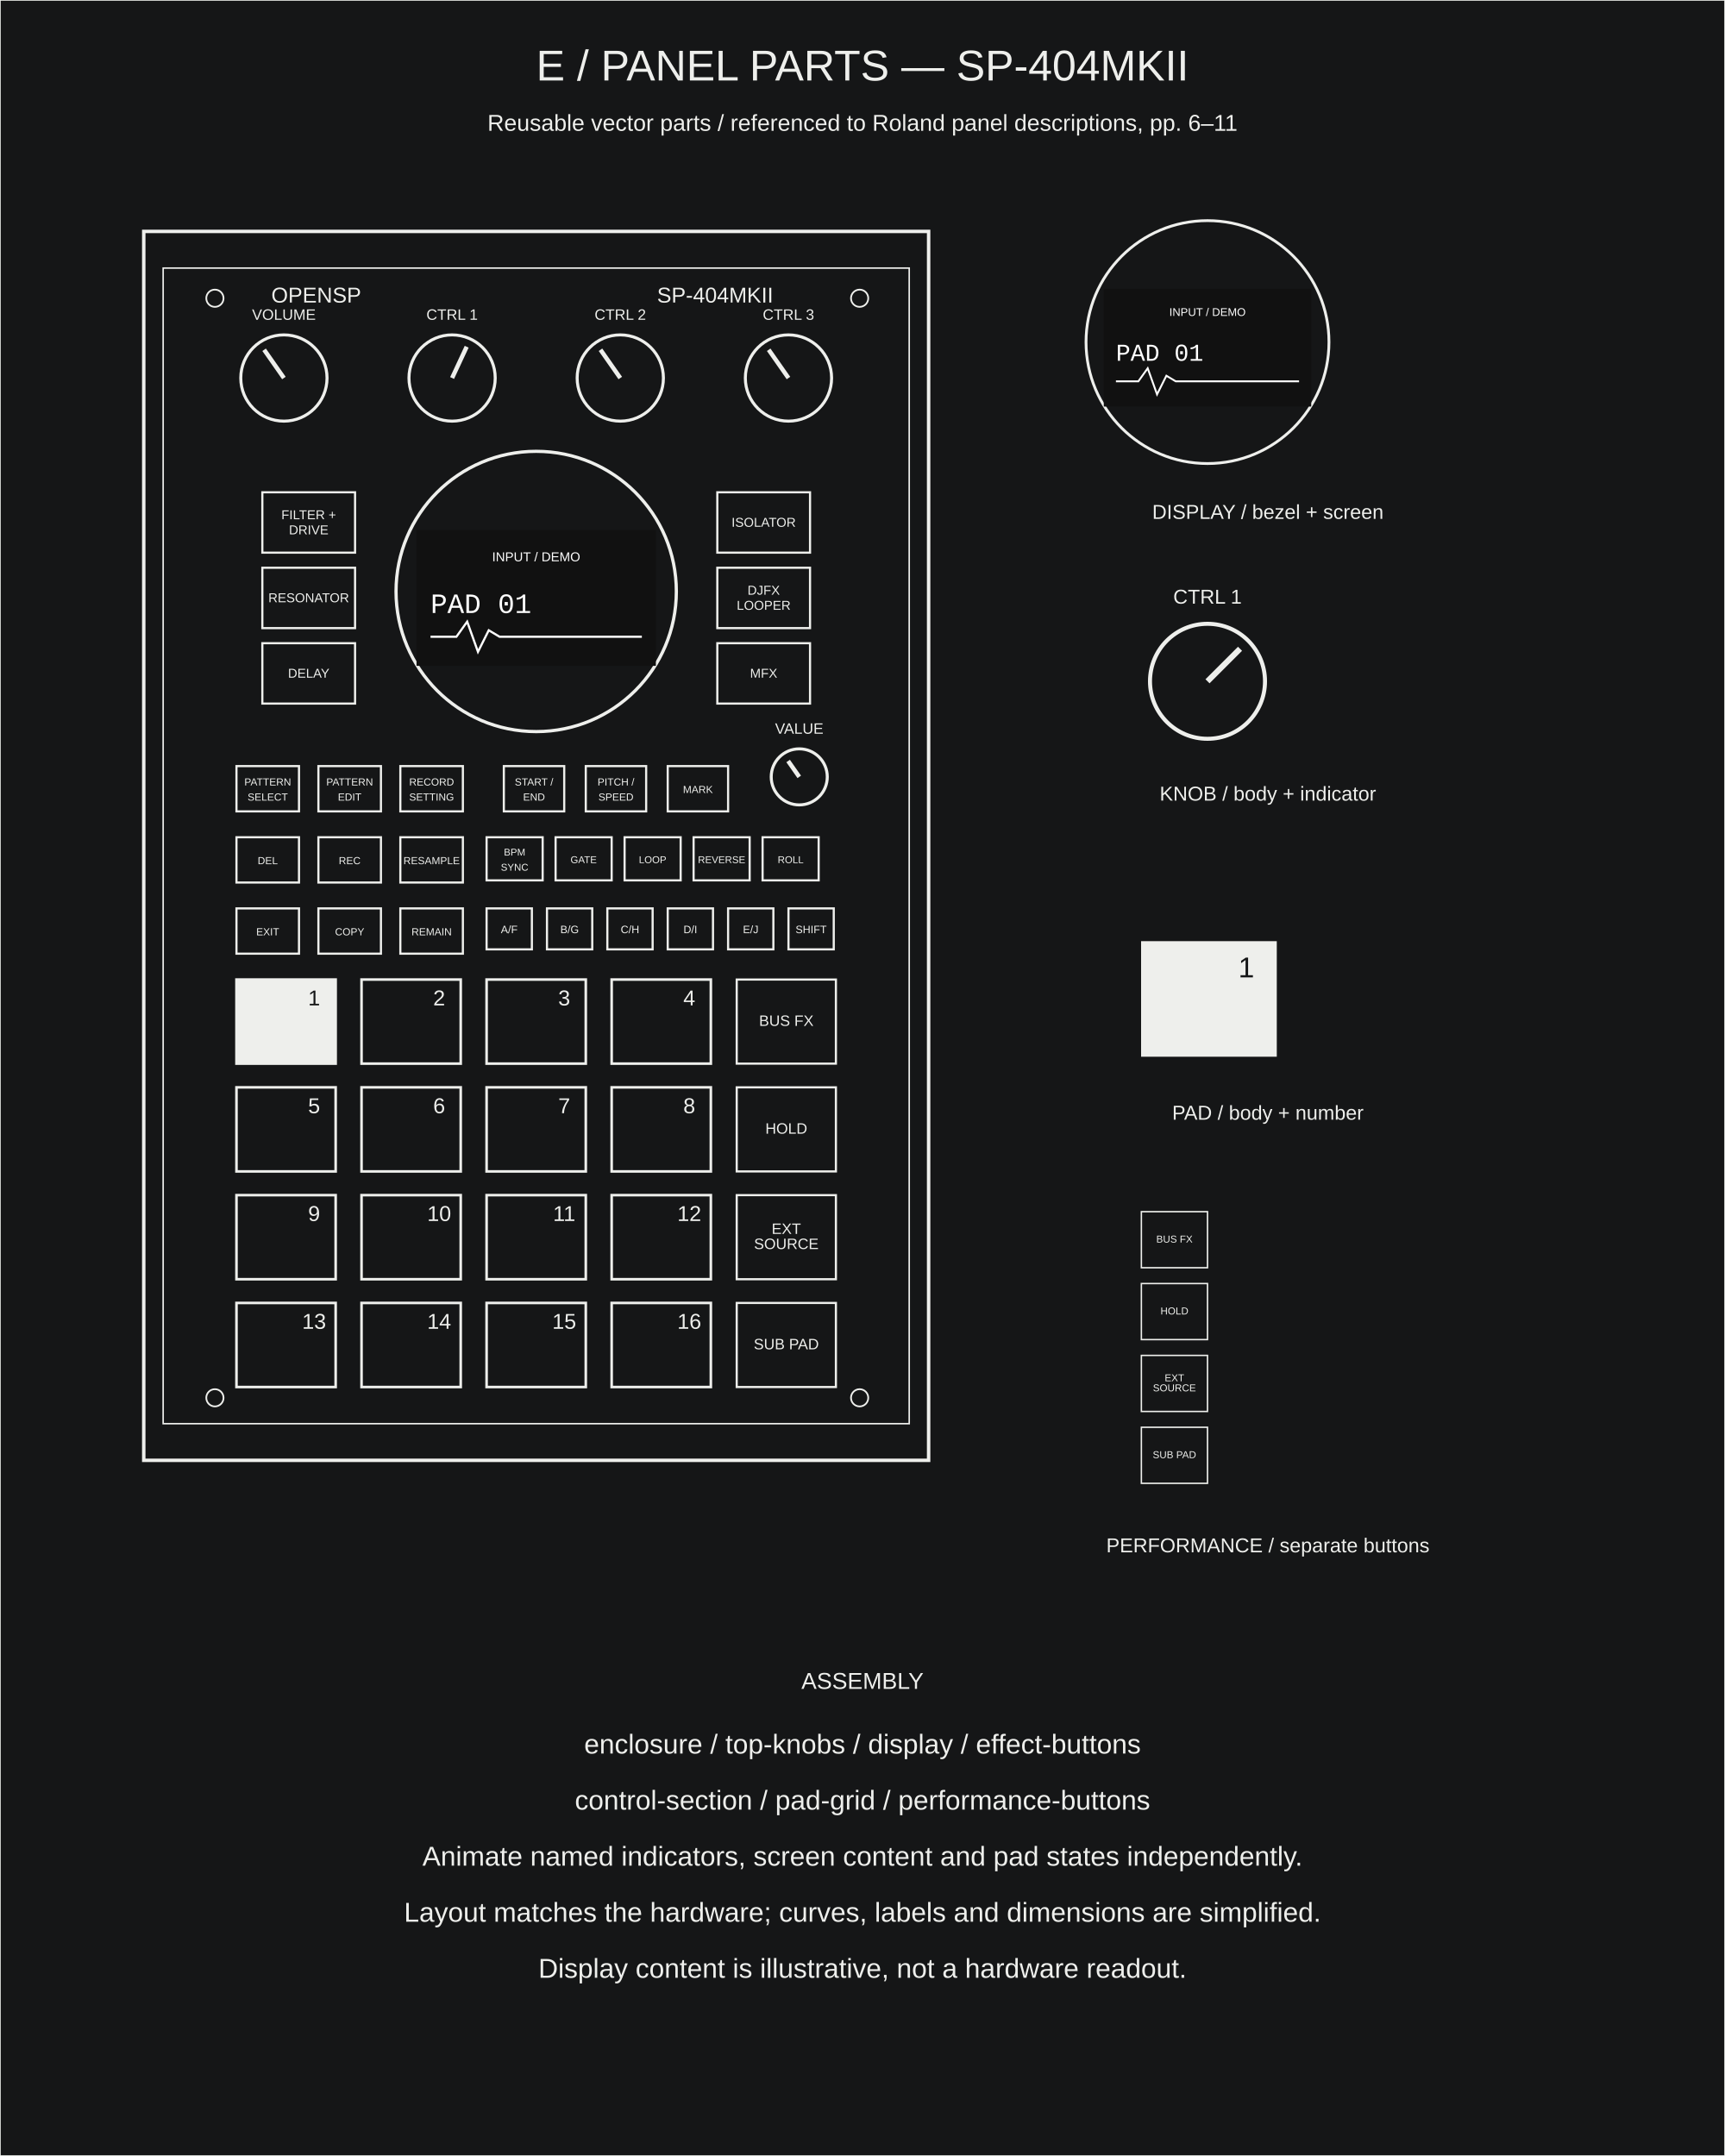
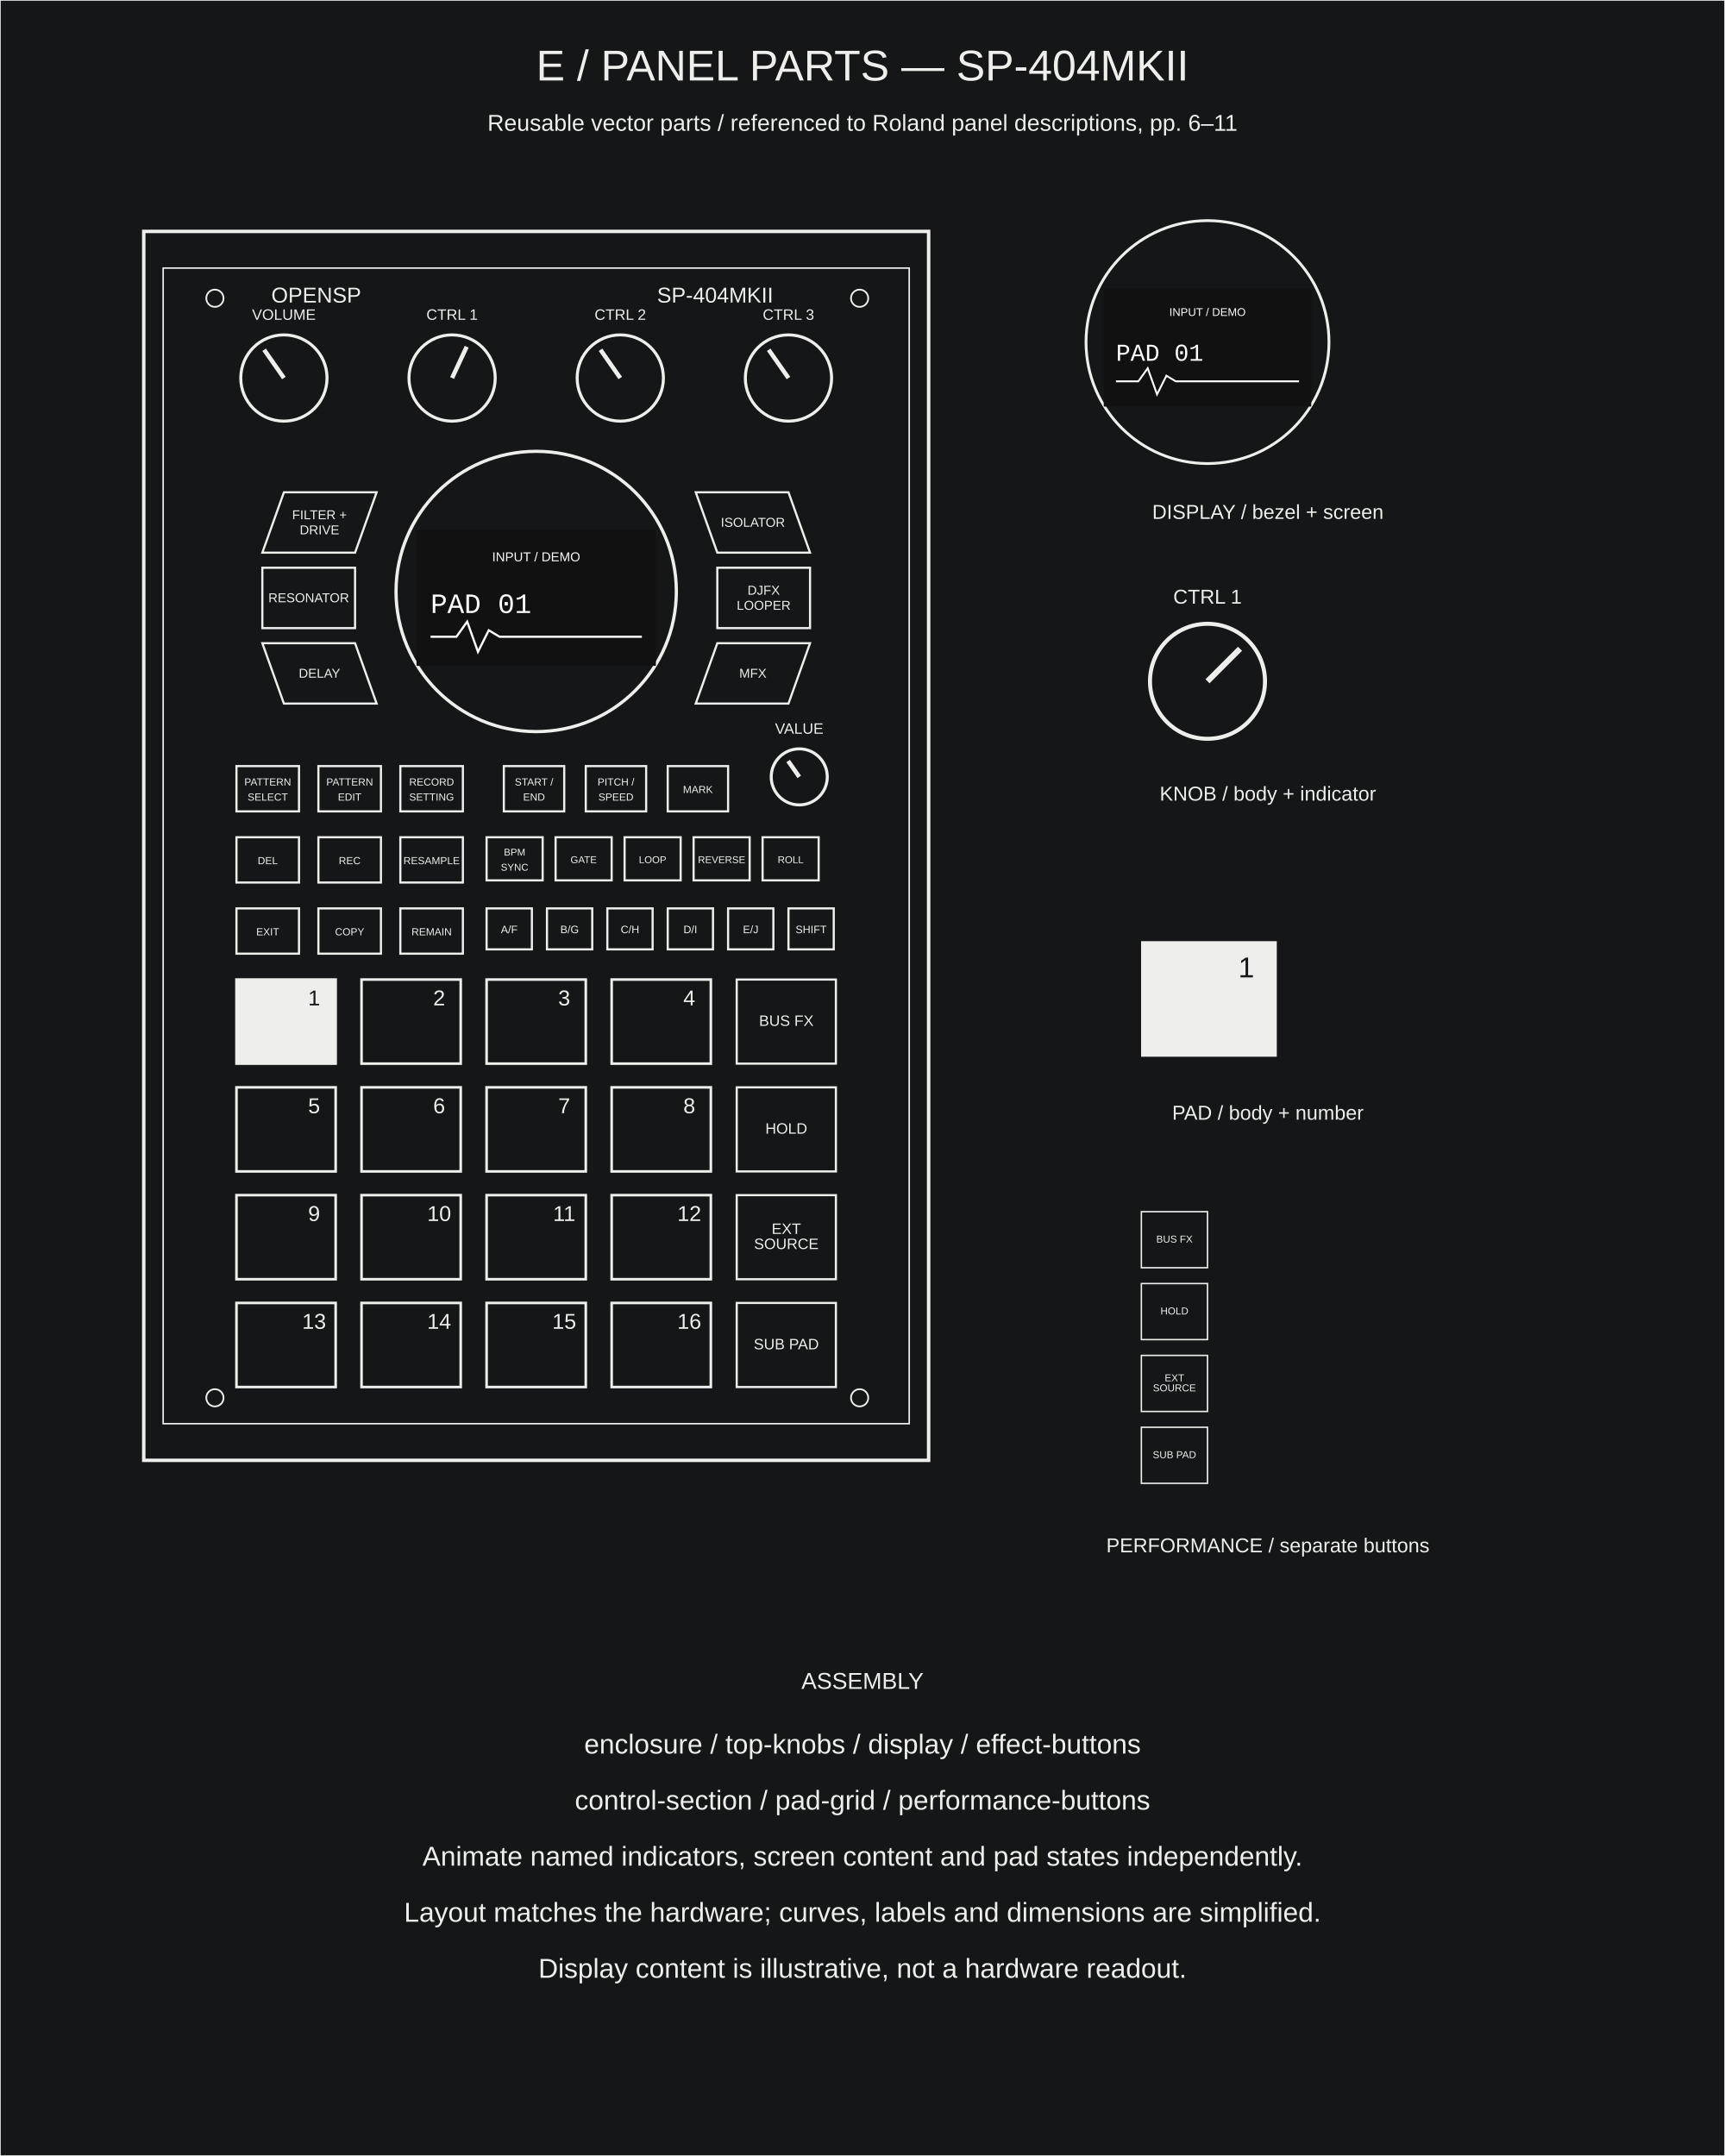
<svg xmlns="http://www.w3.org/2000/svg" width="1200" height="1500" viewBox="0 0 1200 1500">
  <rect x="0" y="0" width="1200" height="1500" fill="#151617" stroke="#eeefec" stroke-width="1" />
  <text x="600" y="56" text-anchor="middle" font-family="Arial" font-size="30" fill="#eeefec">E / PANEL PARTS — SP-404MKII</text>
  <text x="600" y="91" text-anchor="middle" font-family="Arial" font-size="16" fill="#eeefec">Reusable vector parts / referenced to Roland panel descriptions, pp. 6–11</text>
  <g id="instrument" data-part="instrument" transform="translate(73 161) scale(1.5)">
    <g id="enclosure" data-part="enclosure">
      <rect x="18" y="0" width="364" height="570" fill="#151617" stroke="#eeefec" stroke-width="1.6" />
      <rect x="27" y="17" width="346" height="536" fill="#151617" stroke="#eeefec" stroke-width="0.7" />
      <text x="98" y="33" text-anchor="middle" font-family="Arial" font-size="10" fill="#eeefec">OPENSP</text>
      <text x="283" y="33" text-anchor="middle" font-family="Arial" font-size="10" fill="#eeefec">SP-404MKII</text>
      <circle cx="51" cy="31" r="4" fill="#151617" stroke="#eeefec" stroke-width=".8" />
      <circle cx="51" cy="541" r="4" fill="#151617" stroke="#eeefec" stroke-width=".8" />
      <circle cx="350" cy="31" r="4" fill="#151617" stroke="#eeefec" stroke-width=".8" />
      <circle cx="350" cy="541" r="4" fill="#151617" stroke="#eeefec" stroke-width=".8" />
    </g>
    <g id="top-knobs" data-part="top-knobs">
      <g id="volume" data-part="volume">
        <text x="83" y="41" text-anchor="middle" font-family="Arial" font-size="7" fill="#eeefec">VOLUME</text>
        <circle cx="83" cy="68" r="20" fill="#151617" stroke="#eeefec" stroke-width="1.4" />
        <g id="volume-indicator" data-part="volume-indicator" transform="rotate(-35 83 68)">
          <path d="M83 68V52" stroke="#eeefec" stroke-width="2" />
        </g>
      </g>
      <g id="ctrl-1" data-part="ctrl-1">
        <text x="161" y="41" text-anchor="middle" font-family="Arial" font-size="7" fill="#eeefec">CTRL 1</text>
        <circle cx="161" cy="68" r="20" fill="#151617" stroke="#eeefec" stroke-width="1.4" />
        <g id="ctrl-1-indicator" data-part="ctrl-1-indicator" transform="rotate(25 161 68)">
          <path d="M161 68V52" stroke="#eeefec" stroke-width="2" />
        </g>
      </g>
      <g id="ctrl-2" data-part="ctrl-2">
        <text x="239" y="41" text-anchor="middle" font-family="Arial" font-size="7" fill="#eeefec">CTRL 2</text>
        <circle cx="239" cy="68" r="20" fill="#151617" stroke="#eeefec" stroke-width="1.4" />
        <g id="ctrl-2-indicator" data-part="ctrl-2-indicator" transform="rotate(-35 239 68)">
          <path d="M239 68V52" stroke="#eeefec" stroke-width="2" />
        </g>
      </g>
      <g id="ctrl-3" data-part="ctrl-3">
        <text x="317" y="41" text-anchor="middle" font-family="Arial" font-size="7" fill="#eeefec">CTRL 3</text>
        <circle cx="317" cy="68" r="20" fill="#151617" stroke="#eeefec" stroke-width="1.4" />
        <g id="ctrl-3-indicator" data-part="ctrl-3-indicator" transform="rotate(-35 317 68)">
          <path d="M317 68V52" stroke="#eeefec" stroke-width="2" />
        </g>
      </g>
    </g>
    <g id="display" data-part="display">
      <g id="display-bezel" data-part="display-bezel">
        <circle cx="200" cy="167" r="65" fill="#151617" stroke="#eeefec" stroke-width="1.5" />
      </g>
      <g id="screen-content" data-part="screen-content">
        <rect x="145" y="139" width="110" height="62" fill="#111" stroke="#111" stroke-width="1" />
        <text x="200" y="153" text-anchor="middle" font-family="Arial" font-size="6" fill="white">INPUT / DEMO</text>
        <text id="screen-value" x="151" y="177" font-family="Courier New" font-size="13" fill="white">PAD 01</text>
        <path id="wave" d="M151 188h12l5 -7 5 14 5 -10 5 3h66" fill="none" stroke="white" />
      </g>
    </g>
    <g id="effect-buttons" data-part="effect-buttons">
      <g id="fx-filter-drive" data-part="fx-filter-drive">
-         <rect x="73" y="121" width="43" height="28" fill="#151617" stroke="#eeefec" stroke-width="1" />
-         <text x="94.5" y="133.5" text-anchor="middle" font-family="Arial" font-size="6" fill="#eeefec">FILTER +</text>
-         <text x="94.5" y="140.5" text-anchor="middle" font-family="Arial" font-size="6" fill="#eeefec">DRIVE</text>
+         <path d="M83 121h43L116 149H73Z" fill="#151617" stroke="#eeefec" />
+         <text x="99.5" y="133.5" text-anchor="middle" font-family="Arial" font-size="6" fill="#eeefec">FILTER +</text>
+         <text x="99.5" y="140.5" text-anchor="middle" font-family="Arial" font-size="6" fill="#eeefec">DRIVE</text>
      </g>
      <g id="fx-resonator" data-part="fx-resonator">
-         <rect x="73" y="156" width="43" height="28" fill="#151617" stroke="#eeefec" stroke-width="1" />
+         <path d="M73 156h43L116 184H73Z" fill="#151617" stroke="#eeefec" />
        <text x="94.5" y="172.0" text-anchor="middle" font-family="Arial" font-size="6" fill="#eeefec">RESONATOR</text>
      </g>
      <g id="fx-delay" data-part="fx-delay">
-         <rect x="73" y="191" width="43" height="28" fill="#151617" stroke="#eeefec" stroke-width="1" />
-         <text x="94.5" y="207.0" text-anchor="middle" font-family="Arial" font-size="6" fill="#eeefec">DELAY</text>
+         <path d="M73 191h43L126 219H83Z" fill="#151617" stroke="#eeefec" />
+         <text x="99.5" y="207.0" text-anchor="middle" font-family="Arial" font-size="6" fill="#eeefec">DELAY</text>
      </g>
      <g id="fx-isolator" data-part="fx-isolator">
-         <rect x="284" y="121" width="43" height="28" fill="#151617" stroke="#eeefec" stroke-width="1" />
-         <text x="305.5" y="137.0" text-anchor="middle" font-family="Arial" font-size="6" fill="#eeefec">ISOLATOR</text>
+         <path d="M274 121h43L327 149H284Z" fill="#151617" stroke="#eeefec" />
+         <text x="300.5" y="137.0" text-anchor="middle" font-family="Arial" font-size="6" fill="#eeefec">ISOLATOR</text>
      </g>
      <g id="fx-djfx-looper" data-part="fx-djfx-looper">
-         <rect x="284" y="156" width="43" height="28" fill="#151617" stroke="#eeefec" stroke-width="1" />
+         <path d="M284 156h43L327 184H284Z" fill="#151617" stroke="#eeefec" />
        <text x="305.5" y="168.5" text-anchor="middle" font-family="Arial" font-size="6" fill="#eeefec">DJFX</text>
        <text x="305.5" y="175.5" text-anchor="middle" font-family="Arial" font-size="6" fill="#eeefec">LOOPER</text>
      </g>
      <g id="fx-mfx" data-part="fx-mfx">
-         <rect x="284" y="191" width="43" height="28" fill="#151617" stroke="#eeefec" stroke-width="1" />
-         <text x="305.5" y="207.0" text-anchor="middle" font-family="Arial" font-size="6" fill="#eeefec">MFX</text>
+         <path d="M284 191h43L317 219H274Z" fill="#151617" stroke="#eeefec" />
+         <text x="300.5" y="207.0" text-anchor="middle" font-family="Arial" font-size="6" fill="#eeefec">MFX</text>
      </g>
    </g>
    <g id="control-section" data-part="control-section">
      <g id="record-edit-buttons" data-part="record-edit-buttons">
        <g id="pattern-select" data-part="pattern-select">
          <rect x="61" y="248" width="29" height="21" fill="#151617" stroke="#eeefec" stroke-width="1" />
          <text x="75.5" y="257.0" text-anchor="middle" font-family="Arial" font-size="4.8" fill="#eeefec">PATTERN</text>
          <text x="75.5" y="264.0" text-anchor="middle" font-family="Arial" font-size="4.8" fill="#eeefec">SELECT</text>
        </g>
        <g id="pattern-edit" data-part="pattern-edit">
          <rect x="99" y="248" width="29" height="21" fill="#151617" stroke="#eeefec" stroke-width="1" />
          <text x="113.5" y="257.0" text-anchor="middle" font-family="Arial" font-size="4.8" fill="#eeefec">PATTERN</text>
          <text x="113.5" y="264.0" text-anchor="middle" font-family="Arial" font-size="4.8" fill="#eeefec">EDIT</text>
        </g>
        <g id="record-setting" data-part="record-setting">
          <rect x="137" y="248" width="29" height="21" fill="#151617" stroke="#eeefec" stroke-width="1" />
          <text x="151.5" y="257.0" text-anchor="middle" font-family="Arial" font-size="4.8" fill="#eeefec">RECORD</text>
          <text x="151.5" y="264.0" text-anchor="middle" font-family="Arial" font-size="4.8" fill="#eeefec">SETTING</text>
        </g>
        <g id="del" data-part="del">
          <rect x="61" y="281" width="29" height="21" fill="#151617" stroke="#eeefec" stroke-width="1" />
          <text x="75.5" y="293.5" text-anchor="middle" font-family="Arial" font-size="4.8" fill="#eeefec">DEL</text>
        </g>
        <g id="rec" data-part="rec">
          <rect x="99" y="281" width="29" height="21" fill="#151617" stroke="#eeefec" stroke-width="1" />
          <text x="113.5" y="293.5" text-anchor="middle" font-family="Arial" font-size="4.8" fill="#eeefec">REC</text>
        </g>
        <g id="resample" data-part="resample">
          <rect x="137" y="281" width="29" height="21" fill="#151617" stroke="#eeefec" stroke-width="1" />
          <text x="151.5" y="293.5" text-anchor="middle" font-family="Arial" font-size="4.8" fill="#eeefec">RESAMPLE</text>
        </g>
        <g id="exit" data-part="exit">
          <rect x="61" y="314" width="29" height="21" fill="#151617" stroke="#eeefec" stroke-width="1" />
          <text x="75.5" y="326.5" text-anchor="middle" font-family="Arial" font-size="4.8" fill="#eeefec">EXIT</text>
        </g>
        <g id="copy" data-part="copy">
          <rect x="99" y="314" width="29" height="21" fill="#151617" stroke="#eeefec" stroke-width="1" />
          <text x="113.5" y="326.5" text-anchor="middle" font-family="Arial" font-size="4.8" fill="#eeefec">COPY</text>
        </g>
        <g id="remain" data-part="remain">
          <rect x="137" y="314" width="29" height="21" fill="#151617" stroke="#eeefec" stroke-width="1" />
          <text x="151.5" y="326.5" text-anchor="middle" font-family="Arial" font-size="4.8" fill="#eeefec">REMAIN</text>
        </g>
      </g>
      <g id="sample-bank-buttons" data-part="sample-bank-buttons">
        <g id="start-end" data-part="start-end">
          <rect x="185" y="248" width="28" height="21" fill="#151617" stroke="#eeefec" stroke-width="1" />
          <text x="199.0" y="257.0" text-anchor="middle" font-family="Arial" font-size="4.8" fill="#eeefec">START /</text>
          <text x="199.0" y="264.0" text-anchor="middle" font-family="Arial" font-size="4.8" fill="#eeefec">END</text>
        </g>
        <g id="pitch-speed" data-part="pitch-speed">
          <rect x="223" y="248" width="28" height="21" fill="#151617" stroke="#eeefec" stroke-width="1" />
          <text x="237.0" y="257.0" text-anchor="middle" font-family="Arial" font-size="4.8" fill="#eeefec">PITCH /</text>
          <text x="237.0" y="264.0" text-anchor="middle" font-family="Arial" font-size="4.8" fill="#eeefec">SPEED</text>
        </g>
        <g id="mark" data-part="mark">
          <rect x="261" y="248" width="28" height="21" fill="#151617" stroke="#eeefec" stroke-width="1" />
          <text x="275.0" y="260.5" text-anchor="middle" font-family="Arial" font-size="4.8" fill="#eeefec">MARK</text>
        </g>
        <g id="value" data-part="value">
          <text x="322" y="233" text-anchor="middle" font-family="Arial" font-size="7" fill="#eeefec">VALUE</text>
          <circle cx="322" cy="253" r="13" fill="#151617" stroke="#eeefec" stroke-width="1.4" />
          <g id="value-indicator" data-part="value-indicator" transform="rotate(-35 322 253)">
            <path d="M322 253V244" stroke="#eeefec" stroke-width="2" />
          </g>
        </g>
        <g id="bpm-sync" data-part="bpm-sync">
          <rect x="177" y="281" width="26" height="20" fill="#151617" stroke="#eeefec" stroke-width="1" />
          <text x="190.0" y="289.5" text-anchor="middle" font-family="Arial" font-size="4.6" fill="#eeefec">BPM</text>
          <text x="190.0" y="296.5" text-anchor="middle" font-family="Arial" font-size="4.6" fill="#eeefec">SYNC</text>
        </g>
        <g id="gate" data-part="gate">
          <rect x="209" y="281" width="26" height="20" fill="#151617" stroke="#eeefec" stroke-width="1" />
          <text x="222.0" y="293.0" text-anchor="middle" font-family="Arial" font-size="4.6" fill="#eeefec">GATE</text>
        </g>
        <g id="loop" data-part="loop">
          <rect x="241" y="281" width="26" height="20" fill="#151617" stroke="#eeefec" stroke-width="1" />
          <text x="254.0" y="293.0" text-anchor="middle" font-family="Arial" font-size="4.6" fill="#eeefec">LOOP</text>
        </g>
        <g id="reverse" data-part="reverse">
          <rect x="273" y="281" width="26" height="20" fill="#151617" stroke="#eeefec" stroke-width="1" />
          <text x="286.0" y="293.0" text-anchor="middle" font-family="Arial" font-size="4.6" fill="#eeefec">REVERSE</text>
        </g>
        <g id="roll" data-part="roll">
          <rect x="305" y="281" width="26" height="20" fill="#151617" stroke="#eeefec" stroke-width="1" />
          <text x="318.0" y="293.0" text-anchor="middle" font-family="Arial" font-size="4.6" fill="#eeefec">ROLL</text>
        </g>
        <g id="bank-a-f" data-part="bank-a-f">
          <rect x="177" y="314" width="21" height="19" fill="#151617" stroke="#eeefec" stroke-width="1" />
          <text x="187.5" y="325.5" text-anchor="middle" font-family="Arial" font-size="5" fill="#eeefec">A/F</text>
        </g>
        <g id="bank-b-g" data-part="bank-b-g">
          <rect x="205" y="314" width="21" height="19" fill="#151617" stroke="#eeefec" stroke-width="1" />
          <text x="215.5" y="325.5" text-anchor="middle" font-family="Arial" font-size="5" fill="#eeefec">B/G</text>
        </g>
        <g id="bank-c-h" data-part="bank-c-h">
          <rect x="233" y="314" width="21" height="19" fill="#151617" stroke="#eeefec" stroke-width="1" />
          <text x="243.5" y="325.5" text-anchor="middle" font-family="Arial" font-size="5" fill="#eeefec">C/H</text>
        </g>
        <g id="bank-d-i" data-part="bank-d-i">
          <rect x="261" y="314" width="21" height="19" fill="#151617" stroke="#eeefec" stroke-width="1" />
          <text x="271.5" y="325.5" text-anchor="middle" font-family="Arial" font-size="5" fill="#eeefec">D/I</text>
        </g>
        <g id="bank-e-j" data-part="bank-e-j">
          <rect x="289" y="314" width="21" height="19" fill="#151617" stroke="#eeefec" stroke-width="1" />
          <text x="299.5" y="325.5" text-anchor="middle" font-family="Arial" font-size="5" fill="#eeefec">E/J</text>
        </g>
        <g id="shift" data-part="shift">
          <rect x="317" y="314" width="21" height="19" fill="#151617" stroke="#eeefec" stroke-width="1" />
          <text x="327.5" y="325.5" text-anchor="middle" font-family="Arial" font-size="5" fill="#eeefec">SHIFT</text>
        </g>
      </g>
    </g>
    <g id="pad-grid" data-part="pad-grid">
      <g id="pad-1" data-part="pad-1" class="pad" role="button" tabindex="0" aria-label="Pad 1" data-pad="1">
        <rect x="61" y="347" width="46" height="39" fill="#eeefec" stroke="#eeefec" stroke-width="1.2" />
        <text x="97" y="359" text-anchor="middle" font-family="Arial" font-size="10" fill="#151617">1</text>
      </g>
      <g id="pad-2" data-part="pad-2" class="pad" role="button" tabindex="0" aria-label="Pad 2" data-pad="2">
        <rect x="119" y="347" width="46" height="39" fill="#151617" stroke="#eeefec" stroke-width="1.2" />
        <text x="155" y="359" text-anchor="middle" font-family="Arial" font-size="10" fill="#eeefec">2</text>
      </g>
      <g id="pad-3" data-part="pad-3" class="pad" role="button" tabindex="0" aria-label="Pad 3" data-pad="3">
        <rect x="177" y="347" width="46" height="39" fill="#151617" stroke="#eeefec" stroke-width="1.2" />
        <text x="213" y="359" text-anchor="middle" font-family="Arial" font-size="10" fill="#eeefec">3</text>
      </g>
      <g id="pad-4" data-part="pad-4" class="pad" role="button" tabindex="0" aria-label="Pad 4" data-pad="4">
        <rect x="235" y="347" width="46" height="39" fill="#151617" stroke="#eeefec" stroke-width="1.2" />
        <text x="271" y="359" text-anchor="middle" font-family="Arial" font-size="10" fill="#eeefec">4</text>
      </g>
      <g id="pad-5" data-part="pad-5" class="pad" role="button" tabindex="0" aria-label="Pad 5" data-pad="5">
        <rect x="61" y="397" width="46" height="39" fill="#151617" stroke="#eeefec" stroke-width="1.2" />
        <text x="97" y="409" text-anchor="middle" font-family="Arial" font-size="10" fill="#eeefec">5</text>
      </g>
      <g id="pad-6" data-part="pad-6" class="pad" role="button" tabindex="0" aria-label="Pad 6" data-pad="6">
        <rect x="119" y="397" width="46" height="39" fill="#151617" stroke="#eeefec" stroke-width="1.2" />
        <text x="155" y="409" text-anchor="middle" font-family="Arial" font-size="10" fill="#eeefec">6</text>
      </g>
      <g id="pad-7" data-part="pad-7" class="pad" role="button" tabindex="0" aria-label="Pad 7" data-pad="7">
        <rect x="177" y="397" width="46" height="39" fill="#151617" stroke="#eeefec" stroke-width="1.2" />
        <text x="213" y="409" text-anchor="middle" font-family="Arial" font-size="10" fill="#eeefec">7</text>
      </g>
      <g id="pad-8" data-part="pad-8" class="pad" role="button" tabindex="0" aria-label="Pad 8" data-pad="8">
        <rect x="235" y="397" width="46" height="39" fill="#151617" stroke="#eeefec" stroke-width="1.2" />
        <text x="271" y="409" text-anchor="middle" font-family="Arial" font-size="10" fill="#eeefec">8</text>
      </g>
      <g id="pad-9" data-part="pad-9" class="pad" role="button" tabindex="0" aria-label="Pad 9" data-pad="9">
        <rect x="61" y="447" width="46" height="39" fill="#151617" stroke="#eeefec" stroke-width="1.2" />
        <text x="97" y="459" text-anchor="middle" font-family="Arial" font-size="10" fill="#eeefec">9</text>
      </g>
      <g id="pad-10" data-part="pad-10" class="pad" role="button" tabindex="0" aria-label="Pad 10" data-pad="10">
        <rect x="119" y="447" width="46" height="39" fill="#151617" stroke="#eeefec" stroke-width="1.2" />
        <text x="155" y="459" text-anchor="middle" font-family="Arial" font-size="10" fill="#eeefec">10</text>
      </g>
      <g id="pad-11" data-part="pad-11" class="pad" role="button" tabindex="0" aria-label="Pad 11" data-pad="11">
        <rect x="177" y="447" width="46" height="39" fill="#151617" stroke="#eeefec" stroke-width="1.2" />
        <text x="213" y="459" text-anchor="middle" font-family="Arial" font-size="10" fill="#eeefec">11</text>
      </g>
      <g id="pad-12" data-part="pad-12" class="pad" role="button" tabindex="0" aria-label="Pad 12" data-pad="12">
        <rect x="235" y="447" width="46" height="39" fill="#151617" stroke="#eeefec" stroke-width="1.2" />
        <text x="271" y="459" text-anchor="middle" font-family="Arial" font-size="10" fill="#eeefec">12</text>
      </g>
      <g id="pad-13" data-part="pad-13" class="pad" role="button" tabindex="0" aria-label="Pad 13" data-pad="13">
        <rect x="61" y="497" width="46" height="39" fill="#151617" stroke="#eeefec" stroke-width="1.2" />
        <text x="97" y="509" text-anchor="middle" font-family="Arial" font-size="10" fill="#eeefec">13</text>
      </g>
      <g id="pad-14" data-part="pad-14" class="pad" role="button" tabindex="0" aria-label="Pad 14" data-pad="14">
        <rect x="119" y="497" width="46" height="39" fill="#151617" stroke="#eeefec" stroke-width="1.2" />
        <text x="155" y="509" text-anchor="middle" font-family="Arial" font-size="10" fill="#eeefec">14</text>
      </g>
      <g id="pad-15" data-part="pad-15" class="pad" role="button" tabindex="0" aria-label="Pad 15" data-pad="15">
        <rect x="177" y="497" width="46" height="39" fill="#151617" stroke="#eeefec" stroke-width="1.2" />
        <text x="213" y="509" text-anchor="middle" font-family="Arial" font-size="10" fill="#eeefec">15</text>
      </g>
      <g id="pad-16" data-part="pad-16" class="pad" role="button" tabindex="0" aria-label="Pad 16" data-pad="16">
        <rect x="235" y="497" width="46" height="39" fill="#151617" stroke="#eeefec" stroke-width="1.2" />
        <text x="271" y="509" text-anchor="middle" font-family="Arial" font-size="10" fill="#eeefec">16</text>
      </g>
    </g>
    <g id="performance-buttons" data-part="performance-buttons">
      <g id="bus-fx" data-part="bus-fx">
        <rect x="293" y="347" width="46" height="39" fill="#151617" stroke="#eeefec" stroke-width="1" />
        <text x="316.0" y="368.5" text-anchor="middle" font-family="Arial" font-size="7" fill="#eeefec">BUS FX</text>
      </g>
      <g id="hold" data-part="hold">
        <rect x="293" y="397" width="46" height="39" fill="#151617" stroke="#eeefec" stroke-width="1" />
        <text x="316.0" y="418.5" text-anchor="middle" font-family="Arial" font-size="7" fill="#eeefec">HOLD</text>
      </g>
      <g id="ext-source" data-part="ext-source">
        <rect x="293" y="447" width="46" height="39" fill="#151617" stroke="#eeefec" stroke-width="1" />
        <text x="316.0" y="465.0" text-anchor="middle" font-family="Arial" font-size="7" fill="#eeefec">EXT</text>
        <text x="316.0" y="472.0" text-anchor="middle" font-family="Arial" font-size="7" fill="#eeefec">SOURCE</text>
      </g>
      <g id="sub-pad" data-part="sub-pad">
        <rect x="293" y="497" width="46" height="39" fill="#151617" stroke="#eeefec" stroke-width="1" />
        <text x="316.0" y="518.5" text-anchor="middle" font-family="Arial" font-size="7" fill="#eeefec">SUB PAD</text>
      </g>
    </g>
  </g>
  <g id="part-study-display" data-part="part-study-display" transform="translate(840 238) scale(1.3) translate(-200 -167)">
    <g id="display-copy-1" data-part="display">
      <g id="display-bezel-copy-1" data-part="display-bezel">
        <circle cx="200" cy="167" r="65" fill="#151617" stroke="#eeefec" stroke-width="1.5" />
      </g>
      <g id="screen-content-copy-1" data-part="screen-content">
        <rect x="145" y="139" width="110" height="62" fill="#111" stroke="#111" stroke-width="1" />
        <text x="200" y="153" text-anchor="middle" font-family="Arial" font-size="6" fill="white">INPUT / DEMO</text>
        <text id="screen-value-copy-1" x="151" y="177" font-family="Courier New" font-size="13" fill="white">PAD 01</text>
        <path id="wave-copy-1" d="M151 188h12l5 -7 5 14 5 -10 5 3h66" fill="none" stroke="white" />
      </g>
    </g>
  </g>
  <g id="part-study-knob" data-part="part-study-knob" transform="translate(840 474) scale(2) translate(-161 -68)">
    <g id="part-ctrl-1" data-part="part-ctrl-1">
      <text x="161" y="41" text-anchor="middle" font-family="Arial" font-size="7" fill="#eeefec">CTRL 1</text>
      <circle cx="161" cy="68" r="20" fill="#151617" stroke="#eeefec" stroke-width="1.4" />
      <g id="part-ctrl-1-indicator" data-part="part-ctrl-1-indicator" transform="rotate(45 161 68)">
        <path d="M161 68V52" stroke="#eeefec" stroke-width="2" />
      </g>
    </g>
  </g>
  <g id="part-study-pad" data-part="part-study-pad" transform="translate(795 656) scale(2)">
    <g id="pad-1-copy-1" data-part="pad-1" class="pad" role="button" tabindex="0" aria-label="Pad 1" data-pad="1">
      <rect x="0" y="0" width="46" height="39" fill="#eeefec" stroke="#eeefec" stroke-width="1.2" />
      <text x="36" y="12" text-anchor="middle" font-family="Arial" font-size="10" fill="#151617">1</text>
    </g>
  </g>
  <g id="part-study-performance" data-part="part-study-performance" transform="translate(794 843) scale(1) translate(-293 -347)">
    <g id="performance-buttons-copy-1" data-part="performance-buttons">
      <g id="bus-fx-copy-1" data-part="bus-fx">
        <rect x="293" y="347" width="46" height="39" fill="#151617" stroke="#eeefec" stroke-width="1" />
        <text x="316.0" y="368.5" text-anchor="middle" font-family="Arial" font-size="7" fill="#eeefec">BUS FX</text>
      </g>
      <g id="hold-copy-1" data-part="hold">
        <rect x="293" y="397" width="46" height="39" fill="#151617" stroke="#eeefec" stroke-width="1" />
        <text x="316.0" y="418.5" text-anchor="middle" font-family="Arial" font-size="7" fill="#eeefec">HOLD</text>
      </g>
      <g id="ext-source-copy-1" data-part="ext-source">
        <rect x="293" y="447" width="46" height="39" fill="#151617" stroke="#eeefec" stroke-width="1" />
        <text x="316.0" y="465.0" text-anchor="middle" font-family="Arial" font-size="7" fill="#eeefec">EXT</text>
        <text x="316.0" y="472.0" text-anchor="middle" font-family="Arial" font-size="7" fill="#eeefec">SOURCE</text>
      </g>
      <g id="sub-pad-copy-1" data-part="sub-pad">
        <rect x="293" y="497" width="46" height="39" fill="#151617" stroke="#eeefec" stroke-width="1" />
        <text x="316.0" y="518.5" text-anchor="middle" font-family="Arial" font-size="7" fill="#eeefec">SUB PAD</text>
      </g>
    </g>
  </g>
  <text x="882" y="361" text-anchor="middle" font-family="Arial" font-size="14" fill="#eeefec">DISPLAY / bezel + screen</text>
  <text x="882" y="557" text-anchor="middle" font-family="Arial" font-size="14" fill="#eeefec">KNOB / body + indicator</text>
  <text x="882" y="779" text-anchor="middle" font-family="Arial" font-size="14" fill="#eeefec">PAD / body + number</text>
  <text x="882" y="1080" text-anchor="middle" font-family="Arial" font-size="14" fill="#eeefec">PERFORMANCE / separate buttons</text>
  <text x="600" y="1175" text-anchor="middle" font-family="Arial" font-size="16" fill="#eeefec">ASSEMBLY</text>
  <text x="600" y="1220" text-anchor="middle" font-family="Arial" font-size="19" fill="#eeefec">enclosure  /  top-knobs  /  display  /  effect-buttons</text>
  <text x="600" y="1259" text-anchor="middle" font-family="Arial" font-size="19" fill="#eeefec">control-section  /  pad-grid  /  performance-buttons</text>
  <text x="600" y="1298" text-anchor="middle" font-family="Arial" font-size="19" fill="#eeefec">Animate named indicators, screen content and pad states independently.</text>
  <text x="600" y="1337" text-anchor="middle" font-family="Arial" font-size="19" fill="#eeefec">Layout matches the hardware; curves, labels and dimensions are simplified.</text>
  <text x="600" y="1376" text-anchor="middle" font-family="Arial" font-size="19" fill="#eeefec">Display content is illustrative, not a hardware readout.</text>
</svg>
